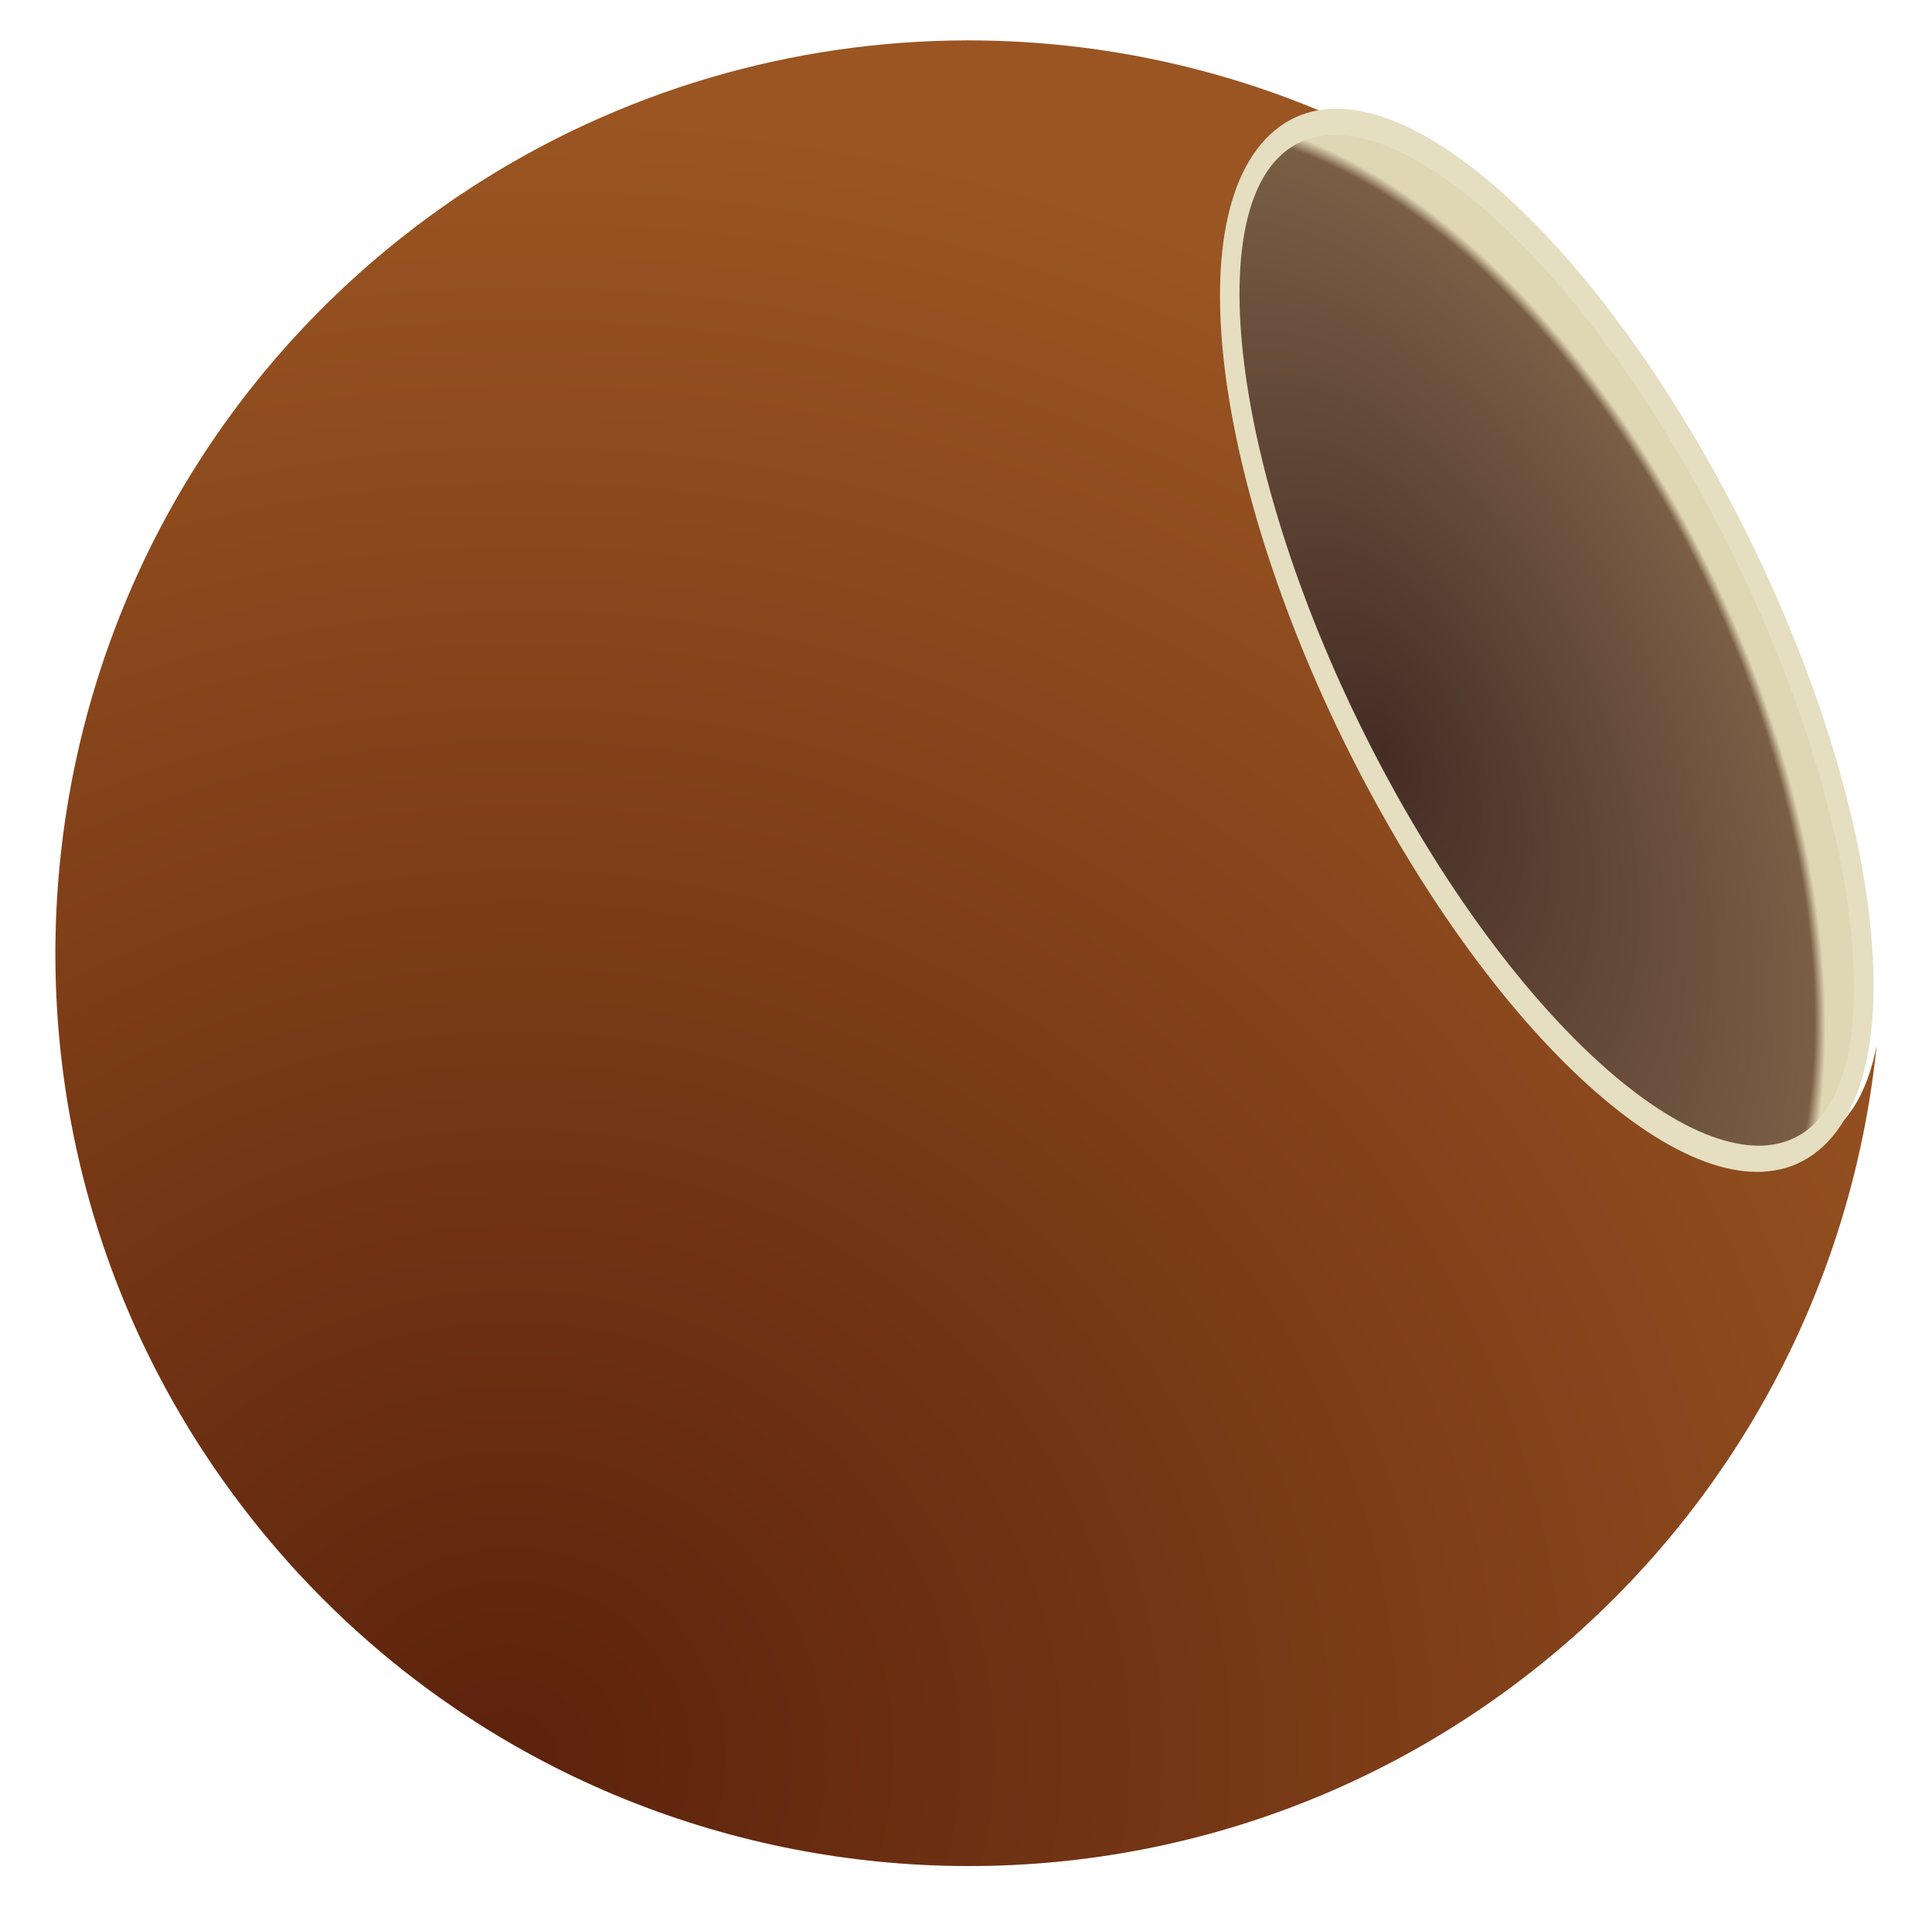
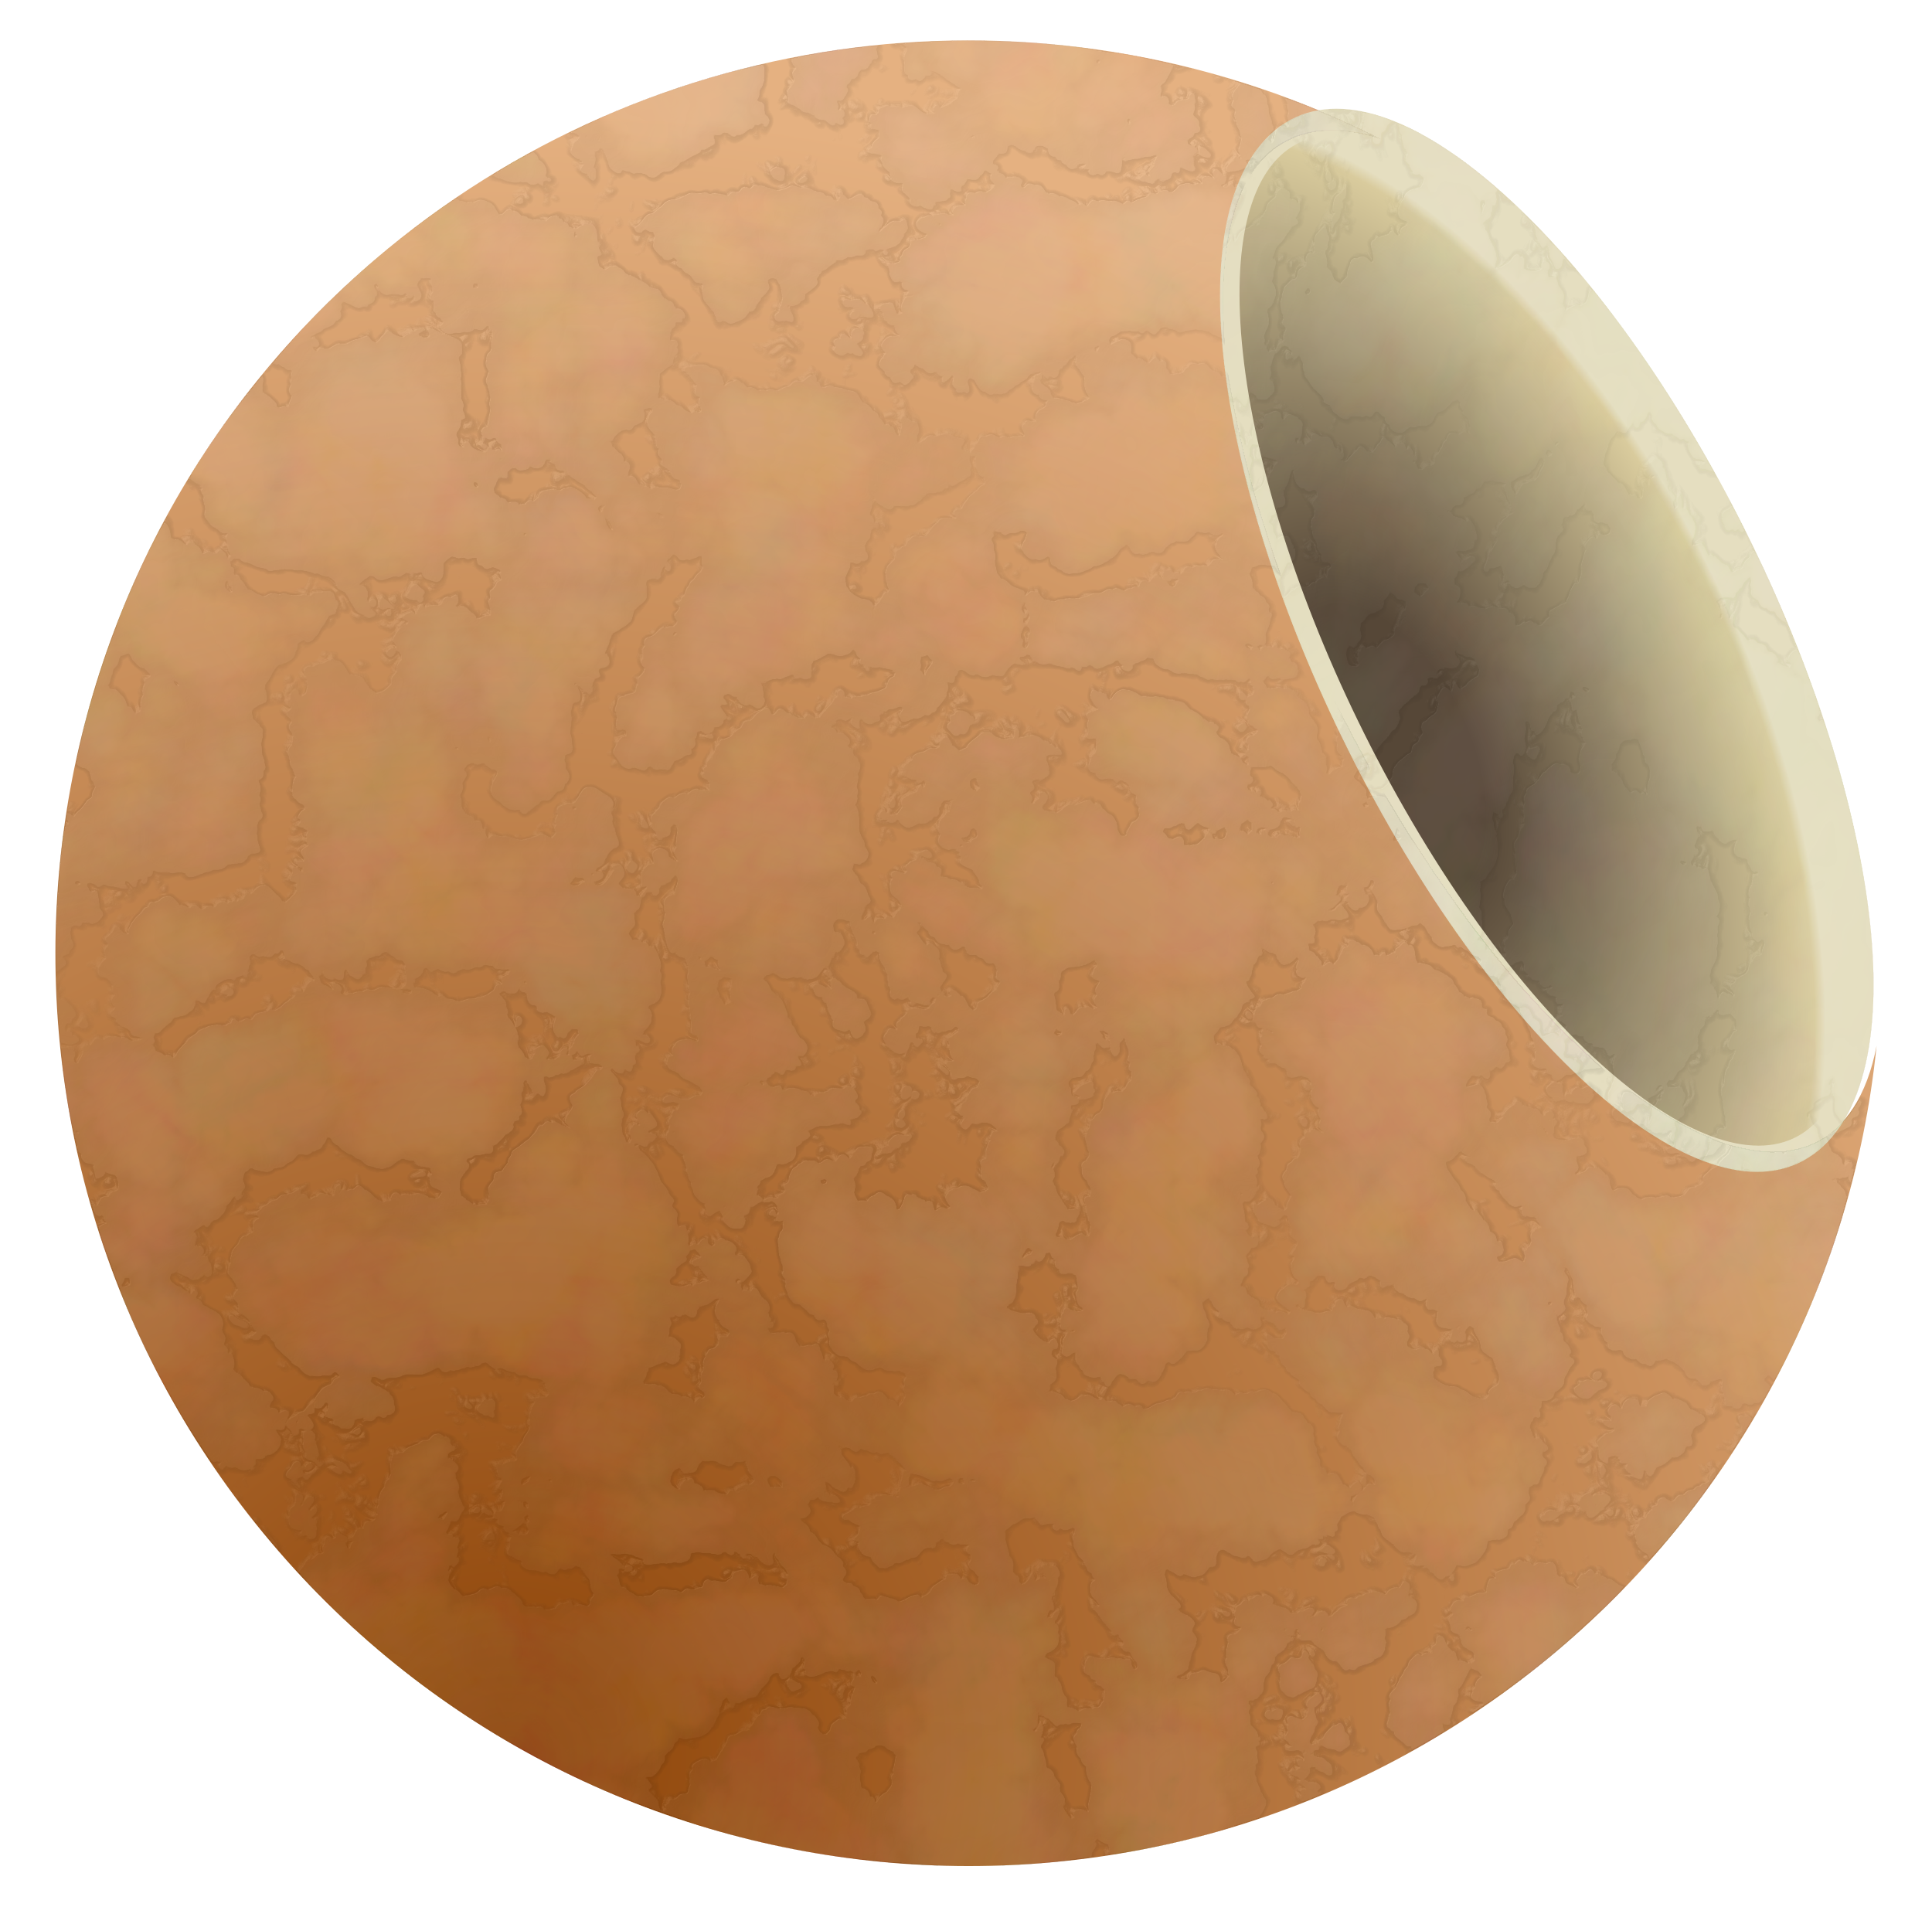
<svg xmlns="http://www.w3.org/2000/svg" xmlns:xlink="http://www.w3.org/1999/xlink" width="194.013mm" height="191.474mm" viewBox="0 0 194.013 191.474" version="1.1" id="svg1" xml:space="preserve">
  <defs id="defs1">
+     <linearGradient id="linearGradient47">
+       <stop style="stop-color:#564737;stop-opacity:1;" offset="0.231" id="stop45" />
+       <stop style="stop-color:#444444;stop-opacity:1;" offset="0.975" id="stop46" />
+       <stop style="stop-color:#e5dec0;stop-opacity:1;" offset="1" id="stop47" />
+     </linearGradient>
+     <linearGradient id="linearGradient26">
+       <stop style="stop-color:#8d4306;stop-opacity:1;" offset="0" id="stop25" />
+       <stop style="stop-color:#000000;stop-opacity:1;" offset="1" id="stop26" />
+     </linearGradient>
    <linearGradient id="linearGradient252">
-       <stop style="stop-color:#452d25;stop-opacity:1;" offset="0" id="stop252" />
-       <stop style="stop-color:#7a5f46;stop-opacity:1;" offset="0.975" id="stop254" />
-       <stop style="stop-color:#dfd6b4;stop-opacity:1;" offset="1" id="stop253" />
+       <stop style="stop-color:#564737;stop-opacity:1;" offset="0.231" id="stop252" />
+       <stop style="stop-color:#d9cb9d;stop-opacity:1;" offset="0.975" id="stop254" />
+       <stop style="stop-color:#e5dec0;stop-opacity:1;" offset="1" id="stop253" />
    </linearGradient>
    <linearGradient id="linearGradient5">
-       <stop style="stop-color:#5c220c;stop-opacity:1" offset="0" id="stop5" />
-       <stop style="stop-color:#9a5522;stop-opacity:1" offset="1" id="stop6" />
+       <stop style="stop-color:#8d4306;stop-opacity:1;" offset="0" id="stop5" />
+       <stop style="stop-color:#e5b181;stop-opacity:1;" offset="1" id="stop6" />
    </linearGradient>
-     <radialGradient xlink:href="#linearGradient5" id="radialGradient6" cx="288.169" cy="197.478" fx="288.169" fy="197.478" r="64.287" gradientTransform="matrix(1.856701,-0.3095222,0.2966751,1.779636,-348.5274,-72.69334)" gradientUnits="userSpaceOnUse" />
+     <radialGradient xlink:href="#linearGradient5" id="radialGradient6" cx="288.169" cy="197.478" fx="288.169" fy="197.478" r="64.287" gradientTransform="matrix(2.647765,-0.441397,0.4230763,2.537866,-783.4062,-155.9956)" gradientUnits="userSpaceOnUse" />
    <filter style="color-interpolation-filters:sRGB" id="filter116" x="0" y="0" width="1" height="1">
      <feTurbulence type="fractalNoise" numOctaves="1" seed="104" baseFrequency="0.013 0.013" result="turbulence" id="feTurbulence116" />
      <feDisplacementMap in="SourceGraphic" in2="turbulence" scale="12.185" yChannelSelector="G" xChannelSelector="R" id="feDisplacementMap116" />
    </filter>
    <filter style="color-interpolation-filters:sRGB" id="filter117" x="-0.01" y="-0.029" width="1.02" height="1.057">
      <feTurbulence type="fractalNoise" numOctaves="1" seed="104" baseFrequency="0.013 0.013" result="turbulence" id="feTurbulence117" />
      <feDisplacementMap in="SourceGraphic" in2="turbulence" scale="12.185" yChannelSelector="G" xChannelSelector="R" id="feDisplacementMap117" />
    </filter>
    <filter height="1.448" y="-0.224" width="1.449" x="-0.225" style="color-interpolation-filters:sRGB" id="filter240">
      <feGaussianBlur result="result8" stdDeviation="4" id="feGaussianBlur236" />
      <feTurbulence baseFrequency="0.025 0.2" numOctaves="3" type="fractalNoise" result="result7" seed="22" id="feTurbulence236" />
      <feComposite in2="result8" operator="in" in="SourceGraphic" result="result6" id="feComposite236" />
      <feDisplacementMap in2="result6" result="result4" scale="50" yChannelSelector="A" xChannelSelector="A" in="result7" id="feDisplacementMap236" />
      <feFlood flood-color="rgb(230,211,138)" flood-opacity="1" id="feFlood236" />
      <feComposite in2="result4" operator="atop" result="result2" id="feComposite237" />
      <feComposite in2="SourceGraphic" operator="atop" in="result2" result="result9" id="feComposite238" />
      <feGaussianBlur result="result0" in="result9" stdDeviation="8" id="feGaussianBlur238" />
      <feSpecularLighting specularExponent="15" specularConstant="0.7" surfaceScale="5" lighting-color="#ffffff" result="result1" in="result0" id="feSpecularLighting238">
        <feDistantLight azimuth="235" elevation="50" id="feDistantLight238" />
      </feSpecularLighting>
      <feComposite operator="in" result="result2" in="result1" in2="result9" id="feComposite239" />
      <feComposite k3="0.5" k2="0.5" operator="arithmetic" result="result4" in="result9" in2="result2" id="feComposite240" k1="0" k4="0" />
      <feConvolveMatrix order="3 3" kernelMatrix="2 0 0 0 2 0 0 0 -2 " targetX="2" targetY="2" result="result10" id="feConvolveMatrix240" />
      <feBlend mode="multiply" in="result10" in2="result10" id="feBlend240" />
    </filter>
-     <radialGradient xlink:href="#linearGradient252" id="radialGradient253" cx="210.334" cy="312.298" fx="210.334" fy="312.298" r="18.174" gradientTransform="matrix(1.430749,-0.810123,0.5804348,2.521047,-262.255,-297.3927)" gradientUnits="userSpaceOnUse" />
+     <radialGradient xlink:href="#linearGradient252" id="radialGradient253" cx="210.334" cy="312.298" fx="210.334" fy="312.298" r="18.174" gradientTransform="matrix(2.018879,-1.14202,0.819031,3.553887,-602.2483,-670.5799)" gradientUnits="userSpaceOnUse" />
    <filter style="color-interpolation-filters:sRGB" id="filter254" x="-0.025" y="-0.01" width="1.051" height="1.021">
      <feTurbulence type="fractalNoise" numOctaves="1" seed="104" baseFrequency="0.013 0.013" result="turbulence" id="feTurbulence254" />
      <feDisplacementMap in="SourceGraphic" in2="turbulence" scale="12.185" yChannelSelector="G" xChannelSelector="R" id="feDisplacementMap254" />
    </filter>
    <filter height="2.091" y="-0.546" width="2.697" x="-0.848" style="color-interpolation-filters:sRGB" id="filter263">
      <feGaussianBlur result="result8" stdDeviation="4" id="feGaussianBlur259" />
      <feTurbulence baseFrequency="0.025 0.2" numOctaves="3" type="fractalNoise" result="result7" seed="22" id="feTurbulence259" />
      <feComposite in2="result8" operator="in" in="SourceGraphic" result="result6" id="feComposite259" />
      <feDisplacementMap in2="result6" result="result4" scale="50" yChannelSelector="A" xChannelSelector="A" in="result7" id="feDisplacementMap259" />
      <feFlood flood-color="rgb(230,211,138)" flood-opacity="1" id="feFlood259" />
      <feComposite in2="result4" operator="atop" result="result2" id="feComposite260" />
      <feComposite in2="SourceGraphic" operator="atop" in="result2" result="result9" id="feComposite261" />
      <feGaussianBlur result="result0" in="result9" stdDeviation="8" id="feGaussianBlur261" />
      <feSpecularLighting specularExponent="15" specularConstant="0.7" surfaceScale="5" lighting-color="#ffffff" result="result1" in="result0" id="feSpecularLighting261">
        <feDistantLight azimuth="235" elevation="50" id="feDistantLight261" />
      </feSpecularLighting>
      <feComposite operator="in" result="result2" in="result1" in2="result9" id="feComposite262" />
      <feComposite k3="0.5" k2="0.5" operator="arithmetic" result="result4" in="result9" in2="result2" id="feComposite263" k1="0" k4="0" />
      <feConvolveMatrix order="3 3" kernelMatrix="2 0 0 0 2 0 0 0 -2 " targetX="2" targetY="2" result="result10" id="feConvolveMatrix263" />
      <feBlend mode="multiply" in="result10" in2="result10" id="feBlend263" />
    </filter>
+     <filter height="1.052" y="-0.026" width="1.052" x="-0.026" style="color-interpolation-filters:sRGB;" id="filter10">
+       <feTurbulence numOctaves="5" seed="0" type="fractalNoise" baseFrequency="0.1" result="result1" id="feTurbulence10" />
+       <feGaussianBlur stdDeviation="2" result="result2" id="feGaussianBlur10" />
+       <feDisplacementMap scale="50" yChannelSelector="B" xChannelSelector="R" in="SourceGraphic" in2="result2" id="feDisplacementMap10" />
+     </filter>
+     <radialGradient xlink:href="#linearGradient26" id="radialGradient25" gradientUnits="userSpaceOnUse" gradientTransform="matrix(2.647765,-0.441397,0.4230763,2.537866,-783.4062,-155.9956)" cx="288.169" cy="197.478" fx="288.169" fy="197.478" r="64.287" />
+     <filter style="color-interpolation-filters:sRGB;" id="filter39" x="-3.788068e-06" y="-3.7782862e-06" width="1" height="1">
+       <feGaussianBlur result="result0" in="SourceGraphic" stdDeviation="0" id="feGaussianBlur34" />
+       <feTurbulence type="turbulence" baseFrequency="0.05" seed="200" numOctaves="5" result="result1" id="feTurbulence34" />
+       <feComposite result="result2" operator="in" in2="result1" in="result0" id="feComposite34" />
+       <feSpecularLighting lighting-color="rgb(255,255,255)" surfaceScale="4" result="result4" specularConstant="8" specularExponent="3" in="result2" id="feSpecularLighting34">
+         <feDistantLight elevation="62" azimuth="225" id="feDistantLight34" />
+       </feSpecularLighting>
+       <feComposite k1="1.8" k3="0.8" k2="-0.4" in2="result2" in="result4" operator="arithmetic" result="result91" id="feComposite35" />
+       <feBlend result="fbSourceGraphic" mode="screen" in2="result91" id="feBlend35" />
+       <feComposite in2="fbSourceGraphic" in="result1" result="result2" operator="in" id="feComposite36" />
+       <feComposite in="fbSourceGraphic" result="fbSourceGraphic" operator="arithmetic" k2="2" k3="5" in2="result2" id="feComposite37" />
+       <feTurbulence type="fractalNoise" baseFrequency="0.04" seed="35" numOctaves="5" result="result1" id="feTurbulence37" />
+       <feComposite k4="-0.1" k1="0.9" k2="0.3" result="result2" operator="arithmetic" in2="result1" in="fbSourceGraphic" id="feComposite38" />
+       <feSpecularLighting surfaceScale="3" result="result4" specularConstant="1" specularExponent="30" in="result2" id="feSpecularLighting38">
+         <feDistantLight elevation="62" azimuth="225" id="feDistantLight38" />
+       </feSpecularLighting>
+       <feComposite in2="result2" in="result4" operator="atop" result="result92" id="feComposite39" />
+       <feBlend mode="screen" in2="result92" id="feBlend39" />
+     </filter>
+     <radialGradient xlink:href="#linearGradient47" id="radialGradient39" gradientUnits="userSpaceOnUse" gradientTransform="matrix(2.018879,-1.14202,0.819031,3.553887,-602.2483,-670.5799)" cx="210.334" cy="312.298" fx="210.334" fy="312.298" r="18.174" />
+     <filter style="color-interpolation-filters:sRGB;" id="filter45" x="-0.025" y="-0.01" width="1.051" height="1.021">
+       <feGaussianBlur result="result0" in="SourceGraphic" stdDeviation="0" id="feGaussianBlur39" />
+       <feTurbulence type="turbulence" baseFrequency="0.05" seed="200" numOctaves="5" result="result1" id="feTurbulence39" />
+       <feComposite result="result2" operator="in" in2="result1" in="result0" id="feComposite40" />
+       <feSpecularLighting lighting-color="rgb(255,255,255)" surfaceScale="4" result="result4" specularConstant="8" specularExponent="3" in="result2" id="feSpecularLighting40">
+         <feDistantLight elevation="62" azimuth="225" id="feDistantLight40" />
+       </feSpecularLighting>
+       <feComposite k1="1.8" k3="0.8" k2="-0.4" in2="result2" in="result4" operator="arithmetic" result="result91" id="feComposite41" />
+       <feBlend result="fbSourceGraphic" mode="screen" in2="result91" id="feBlend41" />
+       <feComposite in2="fbSourceGraphic" in="result1" result="result2" operator="in" id="feComposite42" />
+       <feComposite in="fbSourceGraphic" result="fbSourceGraphic" operator="arithmetic" k2="2" k3="5" in2="result2" id="feComposite43" />
+       <feTurbulence type="fractalNoise" baseFrequency="0.04" seed="35" numOctaves="5" result="result1" id="feTurbulence43" />
+       <feComposite k4="-0.1" k1="0.9" k2="0.3" result="result2" operator="arithmetic" in2="result1" in="fbSourceGraphic" id="feComposite44" />
+       <feSpecularLighting surfaceScale="3" result="result4" specularConstant="1" specularExponent="30" in="result2" id="feSpecularLighting44">
+         <feDistantLight elevation="62" azimuth="225" id="feDistantLight44" />
+       </feSpecularLighting>
+       <feComposite in2="result2" in="result4" operator="atop" result="result92" id="feComposite45" />
+       <feBlend mode="screen" in2="result92" id="feBlend45" />
+     </filter>
  </defs>
  <g id="layer1" transform="translate(-12.26409,-41.35375)">
-     <g id="g263" transform="matrix(1.426059,0,0,1.426059,-286.3856,-52.33057)">
-       <path d="m 306.824,75.561 a 64.287,64.287 0 0 0 -70.072,7.636 64.287,64.287 0 0 0 -8.77,90.492 64.287,64.287 0 0 0 90.492,8.77 64.287,64.287 0 0 0 23.094,-43.105 39.863,15.542 62.012 0 1 -4.468,6.861 39.863,15.542 62.012 0 1 -32.549,-28.991 39.863,15.542 62.012 0 1 -4.148,-41.763 39.863,15.542 62.012 0 1 6.42,0.1 z" style="opacity:1;fill:url(#radialGradient6);stroke:none;stroke-width:0.767;stroke-linecap:round;stroke-linejoin:round" id="path3" />
-       <use x="0" y="0" xlink:href="#path3" id="use175" style="opacity:0.134" />
-       <ellipse style="opacity:1;fill:url(#radialGradient253);fill-opacity:1;fill-rule:nonzero;stroke:#e5dec0;stroke-width:1.646;stroke-linecap:round;stroke-linejoin:round;stroke-dasharray:none;stroke-opacity:1" id="path250" cx="234.675" cy="322.673" rx="16.218" ry="40.125" transform="matrix(0.6803939,-0.7184324,0.4835332,0.862187,2.650067,1.184325)" />
-       <use x="0" y="0" xlink:href="#path250" id="use259" style="opacity:0.094" />
+     <g id="g47">
+       <path d="M 151.164,55.424 A 91.678,91.678 0 0 0 51.238,66.314 91.678,91.678 0 0 0 38.73,195.361 a 91.678,91.678 0 0 0 129.047,12.507 91.678,91.678 0 0 0 32.934,-61.471 56.848,22.163 62.012 0 1 -6.371,9.784 56.848,22.163 62.012 0 1 -46.416,-41.342 56.848,22.163 62.012 0 1 -5.915,-59.557 56.848,22.163 62.012 0 1 9.155,0.142 z" style="fill:url(#radialGradient6);stroke:none;stroke-width:1.093;stroke-linecap:round;stroke-linejoin:round" id="path3" />
+       <ellipse style="fill:url(#radialGradient253);fill-opacity:1;fill-rule:nonzero;stroke:#e5dec0;stroke-width:2.322;stroke-linecap:round;stroke-linejoin:round;stroke-dasharray:none;stroke-opacity:1" id="path250" cx="98.952" cy="203.518" rx="22.885" ry="56.564" transform="matrix(0.6876241,-0.7260669,0.489149,0.8722003,0,0)" />
+       <path d="M 151.164,55.424 A 91.678,91.678 0 0 0 51.238,66.314 91.678,91.678 0 0 0 38.73,195.361 a 91.678,91.678 0 0 0 129.047,12.507 91.678,91.678 0 0 0 32.934,-61.471 56.848,22.163 62.012 0 1 -6.371,9.784 56.848,22.163 62.012 0 1 -46.416,-41.342 56.848,22.163 62.012 0 1 -5.915,-59.557 56.848,22.163 62.012 0 1 9.155,0.142 z" style="opacity:0.096;fill:url(#radialGradient25);stroke:none;stroke-width:1.093;stroke-linecap:round;stroke-linejoin:round;filter:url(#filter39)" id="path10" />
+       <ellipse style="opacity:0.063;fill:url(#radialGradient39);fill-opacity:1;fill-rule:nonzero;stroke:#e5dec0;stroke-width:2.322;stroke-linecap:round;stroke-linejoin:round;stroke-dasharray:none;stroke-opacity:1;filter:url(#filter45)" id="ellipse39" cx="98.952" cy="203.518" rx="22.885" ry="56.564" transform="matrix(0.6876241,-0.7260669,0.489149,0.8722003,0,0)" />
    </g>
  </g>
</svg>
